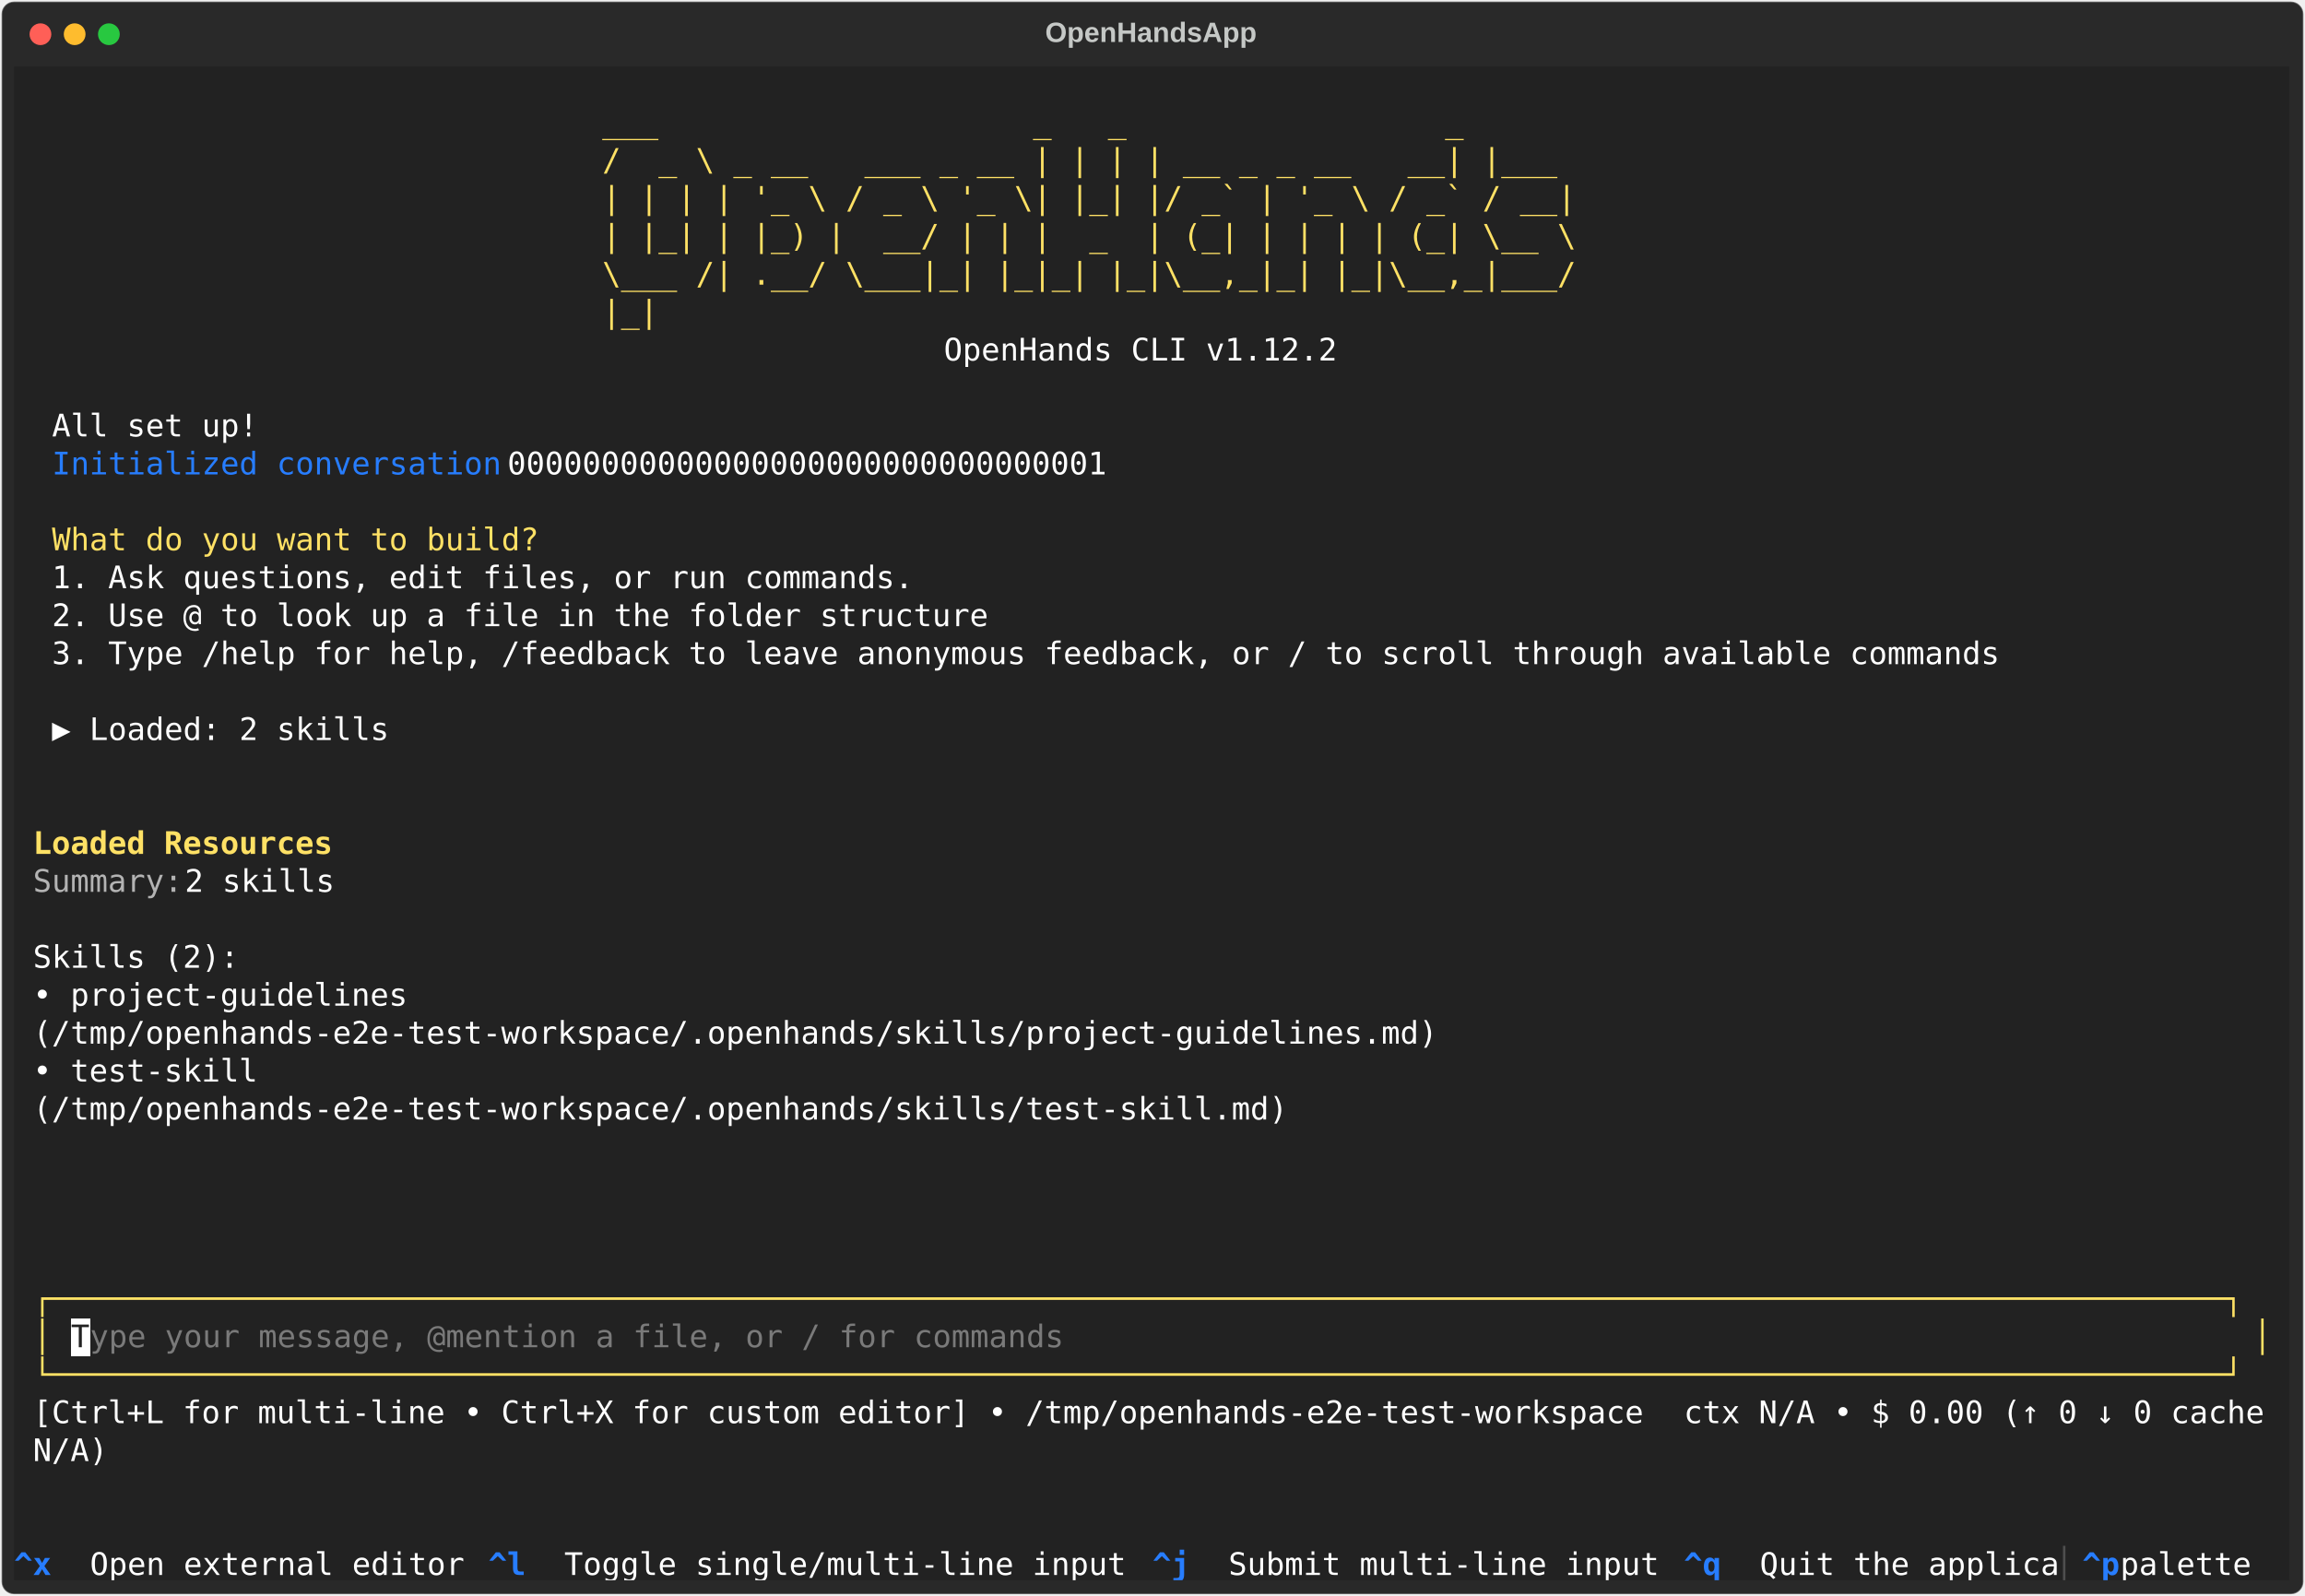
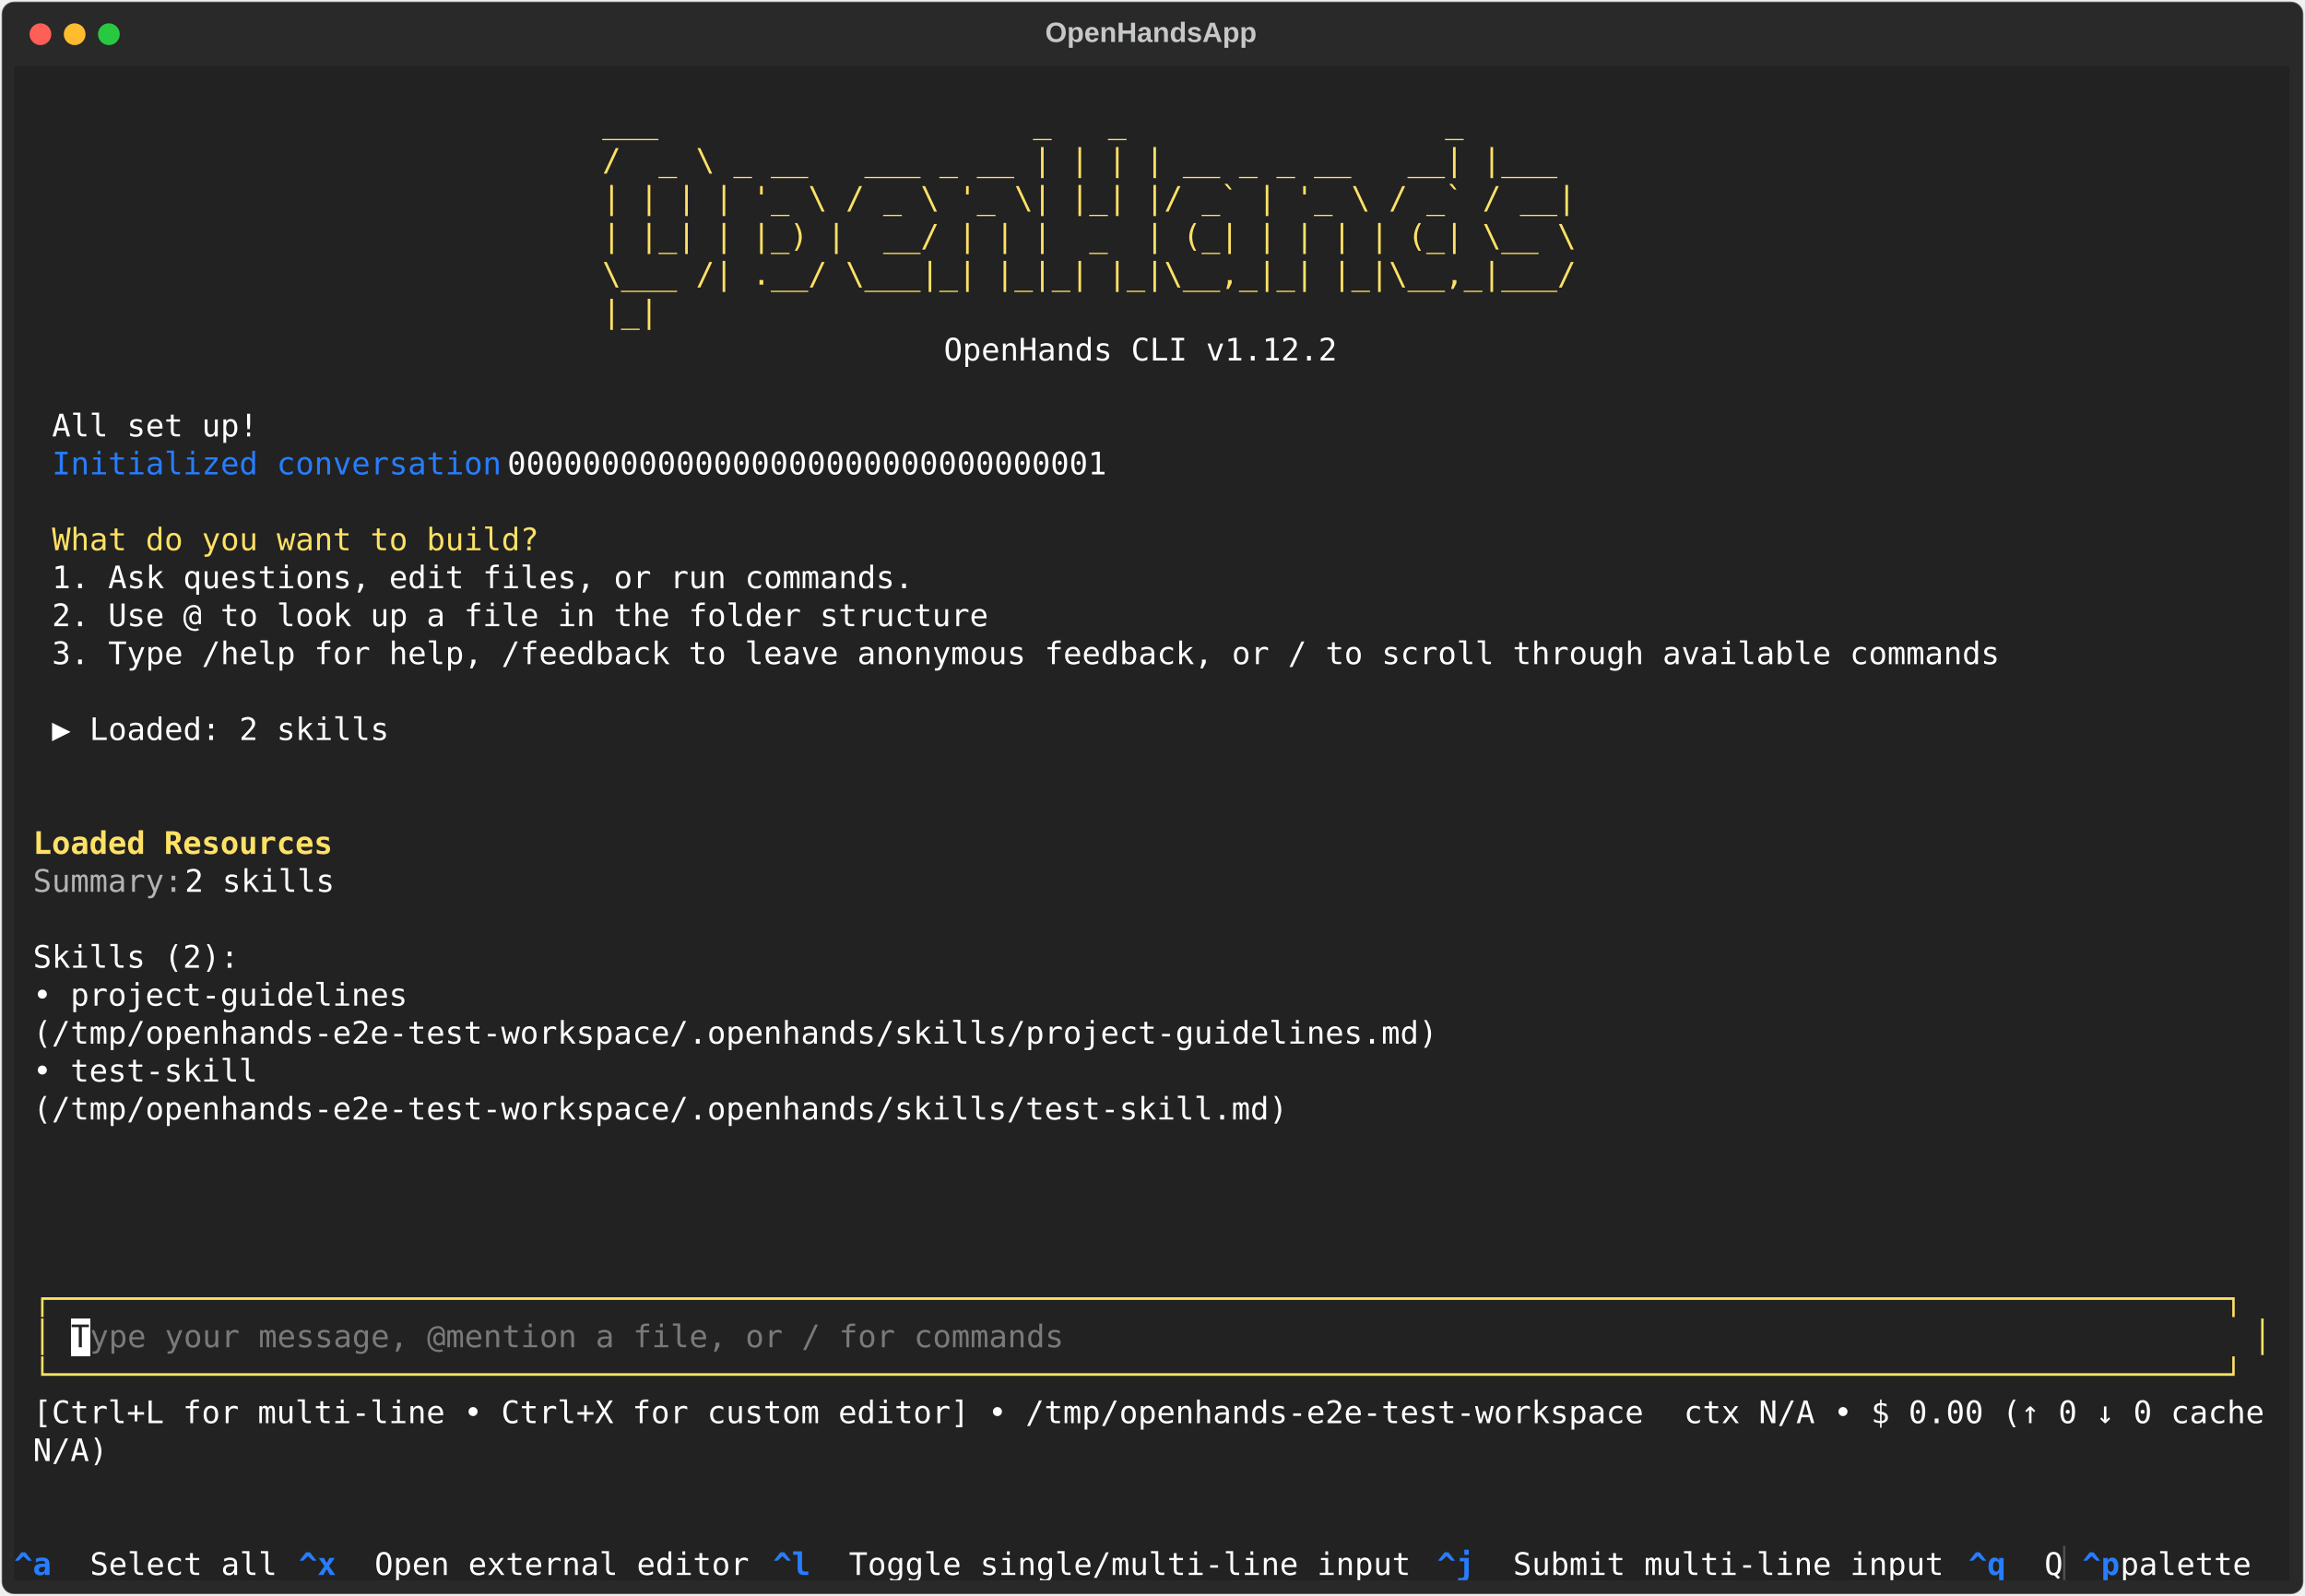
<svg xmlns="http://www.w3.org/2000/svg" class="rich-terminal" viewBox="0 0 1482 1026.0">
  <style>

    @font-face {
        font-family: "Fira Code";
        src: local("FiraCode-Regular"),
                url("https://cdnjs.cloudflare.com/ajax/libs/firacode/6.2.0/woff2/FiraCode-Regular.woff2") format("woff2"),
                url("https://cdnjs.cloudflare.com/ajax/libs/firacode/6.2.0/woff/FiraCode-Regular.woff") format("woff");
        font-style: normal;
        font-weight: 400;
    }
    @font-face {
        font-family: "Fira Code";
        src: local("FiraCode-Bold"),
                url("https://cdnjs.cloudflare.com/ajax/libs/firacode/6.2.0/woff2/FiraCode-Bold.woff2") format("woff2"),
                url("https://cdnjs.cloudflare.com/ajax/libs/firacode/6.2.0/woff/FiraCode-Bold.woff") format("woff");
        font-style: bold;
        font-weight: 700;
    }

    .terminal-matrix {
        font-family: Fira Code, monospace;
        font-size: 20px;
        line-height: 24.4px;
        font-variant-east-asian: full-width;
    }

    .terminal-title {
        font-size: 18px;
        font-weight: bold;
        font-family: arial;
    }

    .terminal-r1 { fill: #c5c8c6 }
.terminal-r2 { fill: #ffe165 }
.terminal-r3 { fill: #ffffff }
.terminal-r4 { fill: #277dff }
.terminal-r5 { fill: #ffe165;font-weight: bold }
.terminal-r6 { fill: #b3b3b3 }
.terminal-r7 { fill: #fee165 }
.terminal-r8 { fill: #222222 }
.terminal-r9 { fill: #7a7a7a }
.terminal-r10 { fill: #277dff;font-weight: bold }
.terminal-r11 { fill: #4e4e4e }
    </style>
  <defs>
    <clipPath id="terminal-clip-terminal">
      <rect x="0" y="0" width="1463.0" height="975.0" />
    </clipPath>
    <clipPath id="terminal-line-0">
      <rect x="0" y="1.5" width="1464" height="24.65" />
    </clipPath>
    <clipPath id="terminal-line-1">
      <rect x="0" y="25.9" width="1464" height="24.65" />
    </clipPath>
    <clipPath id="terminal-line-2">
      <rect x="0" y="50.3" width="1464" height="24.65" />
    </clipPath>
    <clipPath id="terminal-line-3">
      <rect x="0" y="74.7" width="1464" height="24.65" />
    </clipPath>
    <clipPath id="terminal-line-4">
      <rect x="0" y="99.1" width="1464" height="24.65" />
    </clipPath>
    <clipPath id="terminal-line-5">
      <rect x="0" y="123.5" width="1464" height="24.65" />
    </clipPath>
    <clipPath id="terminal-line-6">
      <rect x="0" y="147.9" width="1464" height="24.65" />
    </clipPath>
    <clipPath id="terminal-line-7">
      <rect x="0" y="172.3" width="1464" height="24.65" />
    </clipPath>
    <clipPath id="terminal-line-8">
      <rect x="0" y="196.7" width="1464" height="24.65" />
    </clipPath>
    <clipPath id="terminal-line-9">
      <rect x="0" y="221.1" width="1464" height="24.65" />
    </clipPath>
    <clipPath id="terminal-line-10">
      <rect x="0" y="245.5" width="1464" height="24.65" />
    </clipPath>
    <clipPath id="terminal-line-11">
      <rect x="0" y="269.9" width="1464" height="24.65" />
    </clipPath>
    <clipPath id="terminal-line-12">
      <rect x="0" y="294.3" width="1464" height="24.65" />
    </clipPath>
    <clipPath id="terminal-line-13">
      <rect x="0" y="318.7" width="1464" height="24.65" />
    </clipPath>
    <clipPath id="terminal-line-14">
      <rect x="0" y="343.1" width="1464" height="24.65" />
    </clipPath>
    <clipPath id="terminal-line-15">
      <rect x="0" y="367.5" width="1464" height="24.65" />
    </clipPath>
    <clipPath id="terminal-line-16">
      <rect x="0" y="391.9" width="1464" height="24.65" />
    </clipPath>
    <clipPath id="terminal-line-17">
      <rect x="0" y="416.3" width="1464" height="24.65" />
    </clipPath>
    <clipPath id="terminal-line-18">
      <rect x="0" y="440.7" width="1464" height="24.65" />
    </clipPath>
    <clipPath id="terminal-line-19">
      <rect x="0" y="465.1" width="1464" height="24.65" />
    </clipPath>
    <clipPath id="terminal-line-20">
      <rect x="0" y="489.5" width="1464" height="24.65" />
    </clipPath>
    <clipPath id="terminal-line-21">
      <rect x="0" y="513.9" width="1464" height="24.65" />
    </clipPath>
    <clipPath id="terminal-line-22">
      <rect x="0" y="538.3" width="1464" height="24.65" />
    </clipPath>
    <clipPath id="terminal-line-23">
      <rect x="0" y="562.7" width="1464" height="24.65" />
    </clipPath>
    <clipPath id="terminal-line-24">
      <rect x="0" y="587.1" width="1464" height="24.65" />
    </clipPath>
    <clipPath id="terminal-line-25">
      <rect x="0" y="611.5" width="1464" height="24.65" />
    </clipPath>
    <clipPath id="terminal-line-26">
      <rect x="0" y="635.9" width="1464" height="24.65" />
    </clipPath>
    <clipPath id="terminal-line-27">
      <rect x="0" y="660.3" width="1464" height="24.65" />
    </clipPath>
    <clipPath id="terminal-line-28">
      <rect x="0" y="684.7" width="1464" height="24.65" />
    </clipPath>
    <clipPath id="terminal-line-29">
      <rect x="0" y="709.1" width="1464" height="24.65" />
    </clipPath>
    <clipPath id="terminal-line-30">
      <rect x="0" y="733.5" width="1464" height="24.65" />
    </clipPath>
    <clipPath id="terminal-line-31">
      <rect x="0" y="757.9" width="1464" height="24.65" />
    </clipPath>
    <clipPath id="terminal-line-32">
      <rect x="0" y="782.3" width="1464" height="24.65" />
    </clipPath>
    <clipPath id="terminal-line-33">
      <rect x="0" y="806.7" width="1464" height="24.65" />
    </clipPath>
    <clipPath id="terminal-line-34">
      <rect x="0" y="831.1" width="1464" height="24.65" />
    </clipPath>
    <clipPath id="terminal-line-35">
      <rect x="0" y="855.5" width="1464" height="24.65" />
    </clipPath>
    <clipPath id="terminal-line-36">
      <rect x="0" y="879.9" width="1464" height="24.65" />
    </clipPath>
    <clipPath id="terminal-line-37">
      <rect x="0" y="904.3" width="1464" height="24.65" />
    </clipPath>
    <clipPath id="terminal-line-38">
      <rect x="0" y="928.7" width="1464" height="24.65" />
    </clipPath>
  </defs>
  <rect fill="#292929" stroke="rgba(255,255,255,0.35)" stroke-width="1" x="1" y="1" width="1480" height="1024" rx="8" />
  <text class="terminal-title" fill="#c5c8c6" text-anchor="middle" x="740" y="27">OpenHandsApp</text>
  <g transform="translate(26,22)">
    <circle cx="0" cy="0" r="7" fill="#ff5f57" />
    <circle cx="22" cy="0" r="7" fill="#febc2e" />
    <circle cx="44" cy="0" r="7" fill="#28c840" />
  </g>
  <g transform="translate(9, 41)" clip-path="url(#terminal-clip-terminal)">
    <rect fill="#222222" x="0" y="1.5" width="1464" height="24.65" shape-rendering="crispEdges" />
    <rect fill="#222222" x="0" y="25.9" width="378.2" height="24.65" shape-rendering="crispEdges" />
    <rect fill="#222222" x="378.2" y="25.9" width="695.4" height="24.65" shape-rendering="crispEdges" />
    <rect fill="#222222" x="1073.6" y="25.9" width="390.4" height="24.65" shape-rendering="crispEdges" />
    <rect fill="#222222" x="0" y="50.3" width="378.2" height="24.65" shape-rendering="crispEdges" />
    <rect fill="#222222" x="378.2" y="50.3" width="695.4" height="24.65" shape-rendering="crispEdges" />
    <rect fill="#222222" x="1073.6" y="50.3" width="390.4" height="24.65" shape-rendering="crispEdges" />
    <rect fill="#222222" x="0" y="74.7" width="378.2" height="24.65" shape-rendering="crispEdges" />
    <rect fill="#222222" x="378.2" y="74.7" width="695.4" height="24.65" shape-rendering="crispEdges" />
    <rect fill="#222222" x="1073.6" y="74.7" width="390.4" height="24.65" shape-rendering="crispEdges" />
    <rect fill="#222222" x="0" y="99.1" width="378.2" height="24.65" shape-rendering="crispEdges" />
    <rect fill="#222222" x="378.2" y="99.1" width="695.4" height="24.65" shape-rendering="crispEdges" />
    <rect fill="#222222" x="1073.6" y="99.1" width="390.4" height="24.65" shape-rendering="crispEdges" />
    <rect fill="#222222" x="0" y="123.5" width="378.2" height="24.65" shape-rendering="crispEdges" />
    <rect fill="#222222" x="378.2" y="123.5" width="695.4" height="24.65" shape-rendering="crispEdges" />
    <rect fill="#222222" x="1073.6" y="123.5" width="390.4" height="24.65" shape-rendering="crispEdges" />
    <rect fill="#222222" x="0" y="147.9" width="378.2" height="24.65" shape-rendering="crispEdges" />
    <rect fill="#222222" x="378.2" y="147.9" width="695.4" height="24.65" shape-rendering="crispEdges" />
    <rect fill="#222222" x="1073.6" y="147.9" width="390.4" height="24.65" shape-rendering="crispEdges" />
    <rect fill="#222222" x="0" y="172.3" width="597.8" height="24.65" shape-rendering="crispEdges" />
    <rect fill="#222222" x="597.8" y="172.3" width="256.2" height="24.65" shape-rendering="crispEdges" />
    <rect fill="#222222" x="854" y="172.3" width="610" height="24.65" shape-rendering="crispEdges" />
    <rect fill="#222222" x="0" y="196.7" width="1464" height="24.65" shape-rendering="crispEdges" />
    <rect fill="#222222" x="0" y="221.1" width="24.4" height="24.65" shape-rendering="crispEdges" />
    <rect fill="#222222" x="24.4" y="221.1" width="134.2" height="24.65" shape-rendering="crispEdges" />
    <rect fill="#222222" x="158.6" y="221.1" width="1305.4" height="24.65" shape-rendering="crispEdges" />
    <rect fill="#222222" x="0" y="245.5" width="24.4" height="24.65" shape-rendering="crispEdges" />
    <rect fill="#222222" x="24.4" y="245.5" width="292.8" height="24.65" shape-rendering="crispEdges" />
    <rect fill="#222222" x="317.2" y="245.5" width="402.6" height="24.65" shape-rendering="crispEdges" />
    <rect fill="#222222" x="719.8" y="245.5" width="744.2" height="24.65" shape-rendering="crispEdges" />
    <rect fill="#222222" x="0" y="269.9" width="1464" height="24.65" shape-rendering="crispEdges" />
    <rect fill="#222222" x="0" y="294.3" width="24.4" height="24.65" shape-rendering="crispEdges" />
    <rect fill="#222222" x="24.4" y="294.3" width="317.2" height="24.65" shape-rendering="crispEdges" />
    <rect fill="#222222" x="341.6" y="294.3" width="1122.4" height="24.65" shape-rendering="crispEdges" />
    <rect fill="#222222" x="0" y="318.7" width="24.4" height="24.65" shape-rendering="crispEdges" />
    <rect fill="#222222" x="24.4" y="318.7" width="561.2" height="24.65" shape-rendering="crispEdges" />
    <rect fill="#222222" x="585.6" y="318.7" width="878.4" height="24.65" shape-rendering="crispEdges" />
    <rect fill="#222222" x="0" y="343.1" width="24.4" height="24.65" shape-rendering="crispEdges" />
    <rect fill="#222222" x="24.4" y="343.1" width="610" height="24.65" shape-rendering="crispEdges" />
    <rect fill="#222222" x="634.4" y="343.1" width="829.6" height="24.65" shape-rendering="crispEdges" />
    <rect fill="#222222" x="0" y="367.5" width="24.4" height="24.65" shape-rendering="crispEdges" />
    <rect fill="#222222" x="24.4" y="367.5" width="1268.8" height="24.65" shape-rendering="crispEdges" />
    <rect fill="#222222" x="1293.2" y="367.5" width="170.8" height="24.65" shape-rendering="crispEdges" />
    <rect fill="#222222" x="0" y="391.9" width="1464" height="24.65" shape-rendering="crispEdges" />
    <rect fill="#222222" x="0" y="416.3" width="24.4" height="24.65" shape-rendering="crispEdges" />
    <rect fill="#222222" x="24.4" y="416.3" width="219.6" height="24.65" shape-rendering="crispEdges" />
    <rect fill="#222222" x="244" y="416.3" width="1220" height="24.65" shape-rendering="crispEdges" />
    <rect fill="#222222" x="0" y="440.7" width="1464" height="24.65" shape-rendering="crispEdges" />
    <rect fill="#222222" x="0" y="465.1" width="12.2" height="24.65" shape-rendering="crispEdges" />
    <rect fill="#222222" x="12.2" y="465.1" width="0" height="24.65" shape-rendering="crispEdges" />
    <rect fill="#222222" x="12.2" y="465.1" width="1451.8" height="24.65" shape-rendering="crispEdges" />
    <rect fill="#222222" x="0" y="489.5" width="12.2" height="24.65" shape-rendering="crispEdges" />
    <rect fill="#222222" x="12.2" y="489.5" width="195.2" height="24.65" shape-rendering="crispEdges" />
    <rect fill="#222222" x="207.4" y="489.5" width="1256.6" height="24.65" shape-rendering="crispEdges" />
    <rect fill="#222222" x="0" y="513.9" width="12.2" height="24.65" shape-rendering="crispEdges" />
    <rect fill="#222222" x="12.2" y="513.9" width="97.6" height="24.65" shape-rendering="crispEdges" />
    <rect fill="#222222" x="109.8" y="513.9" width="109.8" height="24.65" shape-rendering="crispEdges" />
    <rect fill="#222222" x="219.6" y="513.9" width="1244.4" height="24.65" shape-rendering="crispEdges" />
    <rect fill="#222222" x="0" y="538.3" width="12.2" height="24.65" shape-rendering="crispEdges" />
    <rect fill="#222222" x="12.2" y="538.3" width="0" height="24.65" shape-rendering="crispEdges" />
    <rect fill="#222222" x="12.2" y="538.3" width="1451.8" height="24.65" shape-rendering="crispEdges" />
    <rect fill="#222222" x="0" y="562.7" width="12.2" height="24.65" shape-rendering="crispEdges" />
    <rect fill="#222222" x="12.2" y="562.7" width="134.2" height="24.65" shape-rendering="crispEdges" />
    <rect fill="#222222" x="146.4" y="562.7" width="1317.6" height="24.65" shape-rendering="crispEdges" />
    <rect fill="#222222" x="0" y="587.1" width="12.2" height="24.65" shape-rendering="crispEdges" />
    <rect fill="#222222" x="12.2" y="587.1" width="268.4" height="24.65" shape-rendering="crispEdges" />
    <rect fill="#222222" x="280.6" y="587.1" width="1183.4" height="24.65" shape-rendering="crispEdges" />
    <rect fill="#222222" x="0" y="611.5" width="12.2" height="24.65" shape-rendering="crispEdges" />
    <rect fill="#222222" x="12.2" y="611.5" width="988.2" height="24.65" shape-rendering="crispEdges" />
    <rect fill="#222222" x="1000.4" y="611.5" width="463.6" height="24.65" shape-rendering="crispEdges" />
    <rect fill="#222222" x="0" y="635.9" width="12.2" height="24.65" shape-rendering="crispEdges" />
    <rect fill="#222222" x="12.2" y="635.9" width="170.8" height="24.65" shape-rendering="crispEdges" />
    <rect fill="#222222" x="183" y="635.9" width="1281" height="24.65" shape-rendering="crispEdges" />
    <rect fill="#222222" x="0" y="660.3" width="12.2" height="24.65" shape-rendering="crispEdges" />
    <rect fill="#222222" x="12.2" y="660.3" width="890.6" height="24.65" shape-rendering="crispEdges" />
    <rect fill="#222222" x="902.8" y="660.3" width="561.2" height="24.65" shape-rendering="crispEdges" />
    <rect fill="#222222" x="0" y="684.7" width="1464" height="24.65" shape-rendering="crispEdges" />
    <rect fill="#222222" x="0" y="709.1" width="1464" height="24.65" shape-rendering="crispEdges" />
    <rect fill="#222222" x="0" y="733.5" width="1464" height="24.65" shape-rendering="crispEdges" />
    <rect fill="#222222" x="0" y="757.9" width="12.2" height="24.65" shape-rendering="crispEdges" />
    <rect fill="#222222" x="12.2" y="757.9" width="12.2" height="24.65" shape-rendering="crispEdges" />
    <rect fill="#222222" x="24.4" y="757.9" width="1439.6" height="24.65" shape-rendering="crispEdges" />
    <rect fill="#222222" x="0" y="782.3" width="12.2" height="24.65" shape-rendering="crispEdges" />
    <rect fill="#222222" x="12.2" y="782.3" width="1439.6" height="24.65" shape-rendering="crispEdges" />
    <rect fill="#222222" x="1451.8" y="782.3" width="12.2" height="24.65" shape-rendering="crispEdges" />
    <rect fill="#222222" x="0" y="806.7" width="12.2" height="24.65" shape-rendering="crispEdges" />
    <rect fill="#222222" x="12.2" y="806.7" width="12.2" height="24.65" shape-rendering="crispEdges" />
    <rect fill="#222222" x="24.4" y="806.7" width="12.2" height="24.65" shape-rendering="crispEdges" />
    <rect fill="#ffffff" x="36.6" y="806.7" width="12.2" height="24.65" shape-rendering="crispEdges" />
    <rect fill="#222222" x="48.8" y="806.7" width="634.4" height="24.65" shape-rendering="crispEdges" />
    <rect fill="#222222" x="683.2" y="806.7" width="756.4" height="24.65" shape-rendering="crispEdges" />
    <rect fill="#222222" x="1439.6" y="806.7" width="12.2" height="24.65" shape-rendering="crispEdges" />
    <rect fill="#222222" x="1451.8" y="806.7" width="12.2" height="24.65" shape-rendering="crispEdges" />
    <rect fill="#222222" x="0" y="831.1" width="12.2" height="24.65" shape-rendering="crispEdges" />
    <rect fill="#222222" x="12.2" y="831.1" width="1439.6" height="24.65" shape-rendering="crispEdges" />
    <rect fill="#222222" x="1451.8" y="831.1" width="12.2" height="24.65" shape-rendering="crispEdges" />
    <rect fill="#222222" x="0" y="855.5" width="12.2" height="24.65" shape-rendering="crispEdges" />
    <rect fill="#222222" x="12.2" y="855.5" width="1061.4" height="24.65" shape-rendering="crispEdges" />
    <rect fill="#222222" x="1073.6" y="855.5" width="378.2" height="24.65" shape-rendering="crispEdges" />
    <rect fill="#222222" x="1451.8" y="855.5" width="12.2" height="24.65" shape-rendering="crispEdges" />
    <rect fill="#222222" x="0" y="879.9" width="12.2" height="24.65" shape-rendering="crispEdges" />
    <rect fill="#222222" x="12.2" y="879.9" width="48.8" height="24.65" shape-rendering="crispEdges" />
    <rect fill="#222222" x="61" y="879.9" width="1403" height="24.65" shape-rendering="crispEdges" />
    <rect fill="#222222" x="0" y="904.3" width="1464" height="24.65" shape-rendering="crispEdges" />
    <rect fill="#222222" x="0" y="928.7" width="1464" height="24.65" shape-rendering="crispEdges" />
    <rect fill="#222222" x="0" y="953.1" width="48.8" height="24.65" shape-rendering="crispEdges" />
-     <rect fill="#222222" x="48.8" y="953.1" width="256.2" height="24.65" shape-rendering="crispEdges" />
-     <rect fill="#222222" x="305" y="953.1" width="48.8" height="24.65" shape-rendering="crispEdges" />
-     <rect fill="#222222" x="353.8" y="953.1" width="378.2" height="24.65" shape-rendering="crispEdges" />
-     <rect fill="#222222" x="732" y="953.1" width="48.8" height="24.65" shape-rendering="crispEdges" />
-     <rect fill="#222222" x="780.8" y="953.1" width="292.8" height="24.65" shape-rendering="crispEdges" />
-     <rect fill="#222222" x="1073.6" y="953.1" width="48.8" height="24.65" shape-rendering="crispEdges" />
-     <rect fill="#222222" x="1122.4" y="953.1" width="195.2" height="24.65" shape-rendering="crispEdges" />
+     <rect fill="#222222" x="48.8" y="953.1" width="134.2" height="24.65" shape-rendering="crispEdges" />
+     <rect fill="#222222" x="183" y="953.1" width="48.8" height="24.65" shape-rendering="crispEdges" />
+     <rect fill="#222222" x="231.8" y="953.1" width="256.2" height="24.65" shape-rendering="crispEdges" />
+     <rect fill="#222222" x="488" y="953.1" width="48.8" height="24.65" shape-rendering="crispEdges" />
+     <rect fill="#222222" x="536.8" y="953.1" width="378.2" height="24.65" shape-rendering="crispEdges" />
+     <rect fill="#222222" x="915" y="953.1" width="48.8" height="24.65" shape-rendering="crispEdges" />
+     <rect fill="#222222" x="963.8" y="953.1" width="292.8" height="24.65" shape-rendering="crispEdges" />
+     <rect fill="#222222" x="1256.6" y="953.1" width="48.8" height="24.65" shape-rendering="crispEdges" />
+     <rect fill="#222222" x="1305.4" y="953.1" width="12.2" height="24.65" shape-rendering="crispEdges" />
    <rect fill="#222222" x="1317.6" y="953.1" width="12.2" height="24.65" shape-rendering="crispEdges" />
    <rect fill="#222222" x="1329.8" y="953.1" width="24.4" height="24.65" shape-rendering="crispEdges" />
    <rect fill="#222222" x="1354.2" y="953.1" width="97.6" height="24.65" shape-rendering="crispEdges" />
    <rect fill="#222222" x="1451.8" y="953.1" width="12.2" height="24.65" shape-rendering="crispEdges" />
    <g class="terminal-matrix">
      <text class="terminal-r1" x="1464" y="20" textLength="12.2" clip-path="url(#terminal-line-0)">
</text>
      <text class="terminal-r2" x="378.2" y="44.4" textLength="695.4" clip-path="url(#terminal-line-1)">     ___                    _   _                 _      </text>
      <text class="terminal-r1" x="1464" y="44.4" textLength="12.2" clip-path="url(#terminal-line-1)">
</text>
      <text class="terminal-r2" x="378.2" y="68.8" textLength="695.4" clip-path="url(#terminal-line-2)">    /  _ \ _ __   ___ _ __ | | | | __ _ _ __   __| |___  </text>
      <text class="terminal-r1" x="1464" y="68.8" textLength="12.2" clip-path="url(#terminal-line-2)">
</text>
      <text class="terminal-r2" x="378.2" y="93.2" textLength="695.4" clip-path="url(#terminal-line-3)">    | | | | '_ \ / _ \ '_ \| |_| |/ _` | '_ \ / _` / __| </text>
      <text class="terminal-r1" x="1464" y="93.2" textLength="12.2" clip-path="url(#terminal-line-3)">
</text>
      <text class="terminal-r2" x="378.2" y="117.6" textLength="695.4" clip-path="url(#terminal-line-4)">    | |_| | |_) |  __/ | | |  _  | (_| | | | | (_| \__ \ </text>
      <text class="terminal-r1" x="1464" y="117.6" textLength="12.2" clip-path="url(#terminal-line-4)">
</text>
      <text class="terminal-r2" x="378.2" y="142" textLength="695.4" clip-path="url(#terminal-line-5)">    \___ /| .__/ \___|_| |_|_| |_|\__,_|_| |_|\__,_|___/ </text>
      <text class="terminal-r1" x="1464" y="142" textLength="12.2" clip-path="url(#terminal-line-5)">
</text>
      <text class="terminal-r2" x="378.2" y="166.4" textLength="695.4" clip-path="url(#terminal-line-6)">          |_|                                            </text>
      <text class="terminal-r1" x="1464" y="166.4" textLength="12.2" clip-path="url(#terminal-line-6)">
</text>
      <text class="terminal-r3" x="597.8" y="190.8" textLength="256.2" clip-path="url(#terminal-line-7)">OpenHands CLI v1.12.2</text>
      <text class="terminal-r1" x="1464" y="190.8" textLength="12.2" clip-path="url(#terminal-line-7)">
</text>
      <text class="terminal-r1" x="1464" y="215.2" textLength="12.2" clip-path="url(#terminal-line-8)">
</text>
      <text class="terminal-r3" x="24.4" y="239.6" textLength="134.2" clip-path="url(#terminal-line-9)">All set up!</text>
      <text class="terminal-r1" x="1464" y="239.6" textLength="12.2" clip-path="url(#terminal-line-9)">
</text>
      <text class="terminal-r4" x="24.4" y="264" textLength="292.8" clip-path="url(#terminal-line-10)">Initialized conversation</text>
      <text class="terminal-r3" x="317.2" y="264" textLength="402.6" clip-path="url(#terminal-line-10)"> 00000000000000000000000000000001</text>
      <text class="terminal-r1" x="1464" y="264" textLength="12.2" clip-path="url(#terminal-line-10)">
</text>
      <text class="terminal-r1" x="1464" y="288.4" textLength="12.2" clip-path="url(#terminal-line-11)">
</text>
      <text class="terminal-r2" x="24.4" y="312.8" textLength="317.2" clip-path="url(#terminal-line-12)">What do you want to build?</text>
      <text class="terminal-r1" x="1464" y="312.8" textLength="12.2" clip-path="url(#terminal-line-12)">
</text>
      <text class="terminal-r3" x="24.4" y="337.2" textLength="561.2" clip-path="url(#terminal-line-13)">1. Ask questions, edit files, or run commands.</text>
      <text class="terminal-r1" x="1464" y="337.2" textLength="12.2" clip-path="url(#terminal-line-13)">
</text>
      <text class="terminal-r3" x="24.4" y="361.6" textLength="610" clip-path="url(#terminal-line-14)">2. Use @ to look up a file in the folder structure</text>
      <text class="terminal-r1" x="1464" y="361.6" textLength="12.2" clip-path="url(#terminal-line-14)">
</text>
      <text class="terminal-r3" x="24.4" y="386" textLength="1268.8" clip-path="url(#terminal-line-15)">3. Type /help for help, /feedback to leave anonymous feedback, or / to scroll through available commands</text>
      <text class="terminal-r1" x="1464" y="386" textLength="12.2" clip-path="url(#terminal-line-15)">
</text>
      <text class="terminal-r1" x="1464" y="410.4" textLength="12.2" clip-path="url(#terminal-line-16)">
</text>
      <text class="terminal-r3" x="24.4" y="434.8" textLength="219.6" clip-path="url(#terminal-line-17)">▶ Loaded: 2 skills</text>
      <text class="terminal-r1" x="1464" y="434.8" textLength="12.2" clip-path="url(#terminal-line-17)">
</text>
      <text class="terminal-r1" x="1464" y="459.2" textLength="12.2" clip-path="url(#terminal-line-18)">
</text>
      <text class="terminal-r1" x="1464" y="483.6" textLength="12.2" clip-path="url(#terminal-line-19)">
</text>
      <text class="terminal-r5" x="12.2" y="508" textLength="195.2" clip-path="url(#terminal-line-20)">Loaded Resources</text>
      <text class="terminal-r1" x="1464" y="508" textLength="12.2" clip-path="url(#terminal-line-20)">
</text>
      <text class="terminal-r6" x="12.2" y="532.4" textLength="97.6" clip-path="url(#terminal-line-21)">Summary:</text>
      <text class="terminal-r3" x="109.8" y="532.4" textLength="109.8" clip-path="url(#terminal-line-21)"> 2 skills</text>
      <text class="terminal-r1" x="1464" y="532.4" textLength="12.2" clip-path="url(#terminal-line-21)">
</text>
      <text class="terminal-r1" x="1464" y="556.8" textLength="12.2" clip-path="url(#terminal-line-22)">
</text>
      <text class="terminal-r3" x="12.2" y="581.2" textLength="134.2" clip-path="url(#terminal-line-23)">Skills (2):</text>
      <text class="terminal-r1" x="1464" y="581.2" textLength="12.2" clip-path="url(#terminal-line-23)">
</text>
      <text class="terminal-r3" x="12.2" y="605.6" textLength="268.4" clip-path="url(#terminal-line-24)">  • project-guidelines</text>
      <text class="terminal-r1" x="1464" y="605.6" textLength="12.2" clip-path="url(#terminal-line-24)">
</text>
      <text class="terminal-r3" x="12.2" y="630" textLength="988.2" clip-path="url(#terminal-line-25)">      (/tmp/openhands-e2e-test-workspace/.openhands/skills/project-guidelines.md)</text>
      <text class="terminal-r1" x="1464" y="630" textLength="12.2" clip-path="url(#terminal-line-25)">
</text>
      <text class="terminal-r3" x="12.2" y="654.4" textLength="170.8" clip-path="url(#terminal-line-26)">  • test-skill</text>
      <text class="terminal-r1" x="1464" y="654.4" textLength="12.2" clip-path="url(#terminal-line-26)">
</text>
      <text class="terminal-r3" x="12.2" y="678.8" textLength="890.6" clip-path="url(#terminal-line-27)">      (/tmp/openhands-e2e-test-workspace/.openhands/skills/test-skill.md)</text>
      <text class="terminal-r1" x="1464" y="678.8" textLength="12.2" clip-path="url(#terminal-line-27)">
</text>
      <text class="terminal-r1" x="1464" y="703.2" textLength="12.2" clip-path="url(#terminal-line-28)">
</text>
      <text class="terminal-r1" x="1464" y="727.6" textLength="12.2" clip-path="url(#terminal-line-29)">
</text>
      <text class="terminal-r1" x="1464" y="752" textLength="12.2" clip-path="url(#terminal-line-30)">
</text>
      <text class="terminal-r1" x="1464" y="776.4" textLength="12.2" clip-path="url(#terminal-line-31)">
</text>
      <text class="terminal-r7" x="12.2" y="800.8" textLength="1439.6" clip-path="url(#terminal-line-32)">┌────────────────────────────────────────────────────────────────────────────────────────────────────────────────────┐</text>
      <text class="terminal-r1" x="1464" y="800.8" textLength="12.2" clip-path="url(#terminal-line-32)">
</text>
      <text class="terminal-r7" x="12.2" y="825.2" textLength="12.2" clip-path="url(#terminal-line-33)">│</text>
      <text class="terminal-r8" x="36.6" y="825.2" textLength="12.2" clip-path="url(#terminal-line-33)">T</text>
      <text class="terminal-r9" x="48.8" y="825.2" textLength="634.4" clip-path="url(#terminal-line-33)">ype your message, @mention a file, or / for commands</text>
      <text class="terminal-r7" x="1439.6" y="825.2" textLength="12.2" clip-path="url(#terminal-line-33)">│</text>
      <text class="terminal-r1" x="1464" y="825.2" textLength="12.2" clip-path="url(#terminal-line-33)">
</text>
      <text class="terminal-r7" x="12.2" y="849.6" textLength="1439.6" clip-path="url(#terminal-line-34)">└────────────────────────────────────────────────────────────────────────────────────────────────────────────────────┘</text>
      <text class="terminal-r1" x="1464" y="849.6" textLength="12.2" clip-path="url(#terminal-line-34)">
</text>
      <text class="terminal-r3" x="12.2" y="874" textLength="1061.4" clip-path="url(#terminal-line-35)">[Ctrl+L for multi-line • Ctrl+X for custom editor] • /tmp/openhands-e2e-test-workspace </text>
      <text class="terminal-r3" x="1073.6" y="874" textLength="378.2" clip-path="url(#terminal-line-35)">ctx N/A • $ 0.00 (↑ 0 ↓ 0 cache</text>
      <text class="terminal-r1" x="1464" y="874" textLength="12.2" clip-path="url(#terminal-line-35)">
</text>
      <text class="terminal-r3" x="12.2" y="898.4" textLength="48.8" clip-path="url(#terminal-line-36)">N/A)</text>
      <text class="terminal-r1" x="1464" y="898.4" textLength="12.2" clip-path="url(#terminal-line-36)">
</text>
      <text class="terminal-r1" x="1464" y="922.8" textLength="12.2" clip-path="url(#terminal-line-37)">
</text>
      <text class="terminal-r1" x="1464" y="947.2" textLength="12.2" clip-path="url(#terminal-line-38)">
</text>
-       <text class="terminal-r10" x="0" y="971.6" textLength="48.8" clip-path="url(#terminal-line-39)"> ^x </text>
-       <text class="terminal-r3" x="48.8" y="971.6" textLength="256.2" clip-path="url(#terminal-line-39)">Open external editor </text>
-       <text class="terminal-r10" x="305" y="971.6" textLength="48.8" clip-path="url(#terminal-line-39)"> ^l </text>
-       <text class="terminal-r3" x="353.8" y="971.6" textLength="378.2" clip-path="url(#terminal-line-39)">Toggle single/multi-line input </text>
-       <text class="terminal-r10" x="732" y="971.6" textLength="48.8" clip-path="url(#terminal-line-39)"> ^j </text>
-       <text class="terminal-r3" x="780.8" y="971.6" textLength="292.8" clip-path="url(#terminal-line-39)">Submit multi-line input </text>
-       <text class="terminal-r10" x="1073.6" y="971.6" textLength="48.8" clip-path="url(#terminal-line-39)"> ^q </text>
-       <text class="terminal-r3" x="1122.4" y="971.6" textLength="195.2" clip-path="url(#terminal-line-39)">Quit the applica</text>
+       <text class="terminal-r10" x="0" y="971.6" textLength="48.8" clip-path="url(#terminal-line-39)"> ^a </text>
+       <text class="terminal-r3" x="48.8" y="971.6" textLength="134.2" clip-path="url(#terminal-line-39)">Select all </text>
+       <text class="terminal-r10" x="183" y="971.6" textLength="48.8" clip-path="url(#terminal-line-39)"> ^x </text>
+       <text class="terminal-r3" x="231.8" y="971.6" textLength="256.2" clip-path="url(#terminal-line-39)">Open external editor </text>
+       <text class="terminal-r10" x="488" y="971.6" textLength="48.8" clip-path="url(#terminal-line-39)"> ^l </text>
+       <text class="terminal-r3" x="536.8" y="971.6" textLength="378.2" clip-path="url(#terminal-line-39)">Toggle single/multi-line input </text>
+       <text class="terminal-r10" x="915" y="971.6" textLength="48.8" clip-path="url(#terminal-line-39)"> ^j </text>
+       <text class="terminal-r3" x="963.8" y="971.6" textLength="292.8" clip-path="url(#terminal-line-39)">Submit multi-line input </text>
+       <text class="terminal-r10" x="1256.6" y="971.6" textLength="48.8" clip-path="url(#terminal-line-39)"> ^q </text>
+       <text class="terminal-r3" x="1305.4" y="971.6" textLength="12.2" clip-path="url(#terminal-line-39)">Q</text>
      <text class="terminal-r11" x="1317.6" y="971.6" textLength="12.2" clip-path="url(#terminal-line-39)">▏</text>
      <text class="terminal-r10" x="1329.8" y="971.6" textLength="24.4" clip-path="url(#terminal-line-39)">^p</text>
      <text class="terminal-r3" x="1354.2" y="971.6" textLength="97.6" clip-path="url(#terminal-line-39)"> palette</text>
    </g>
  </g>
</svg>
